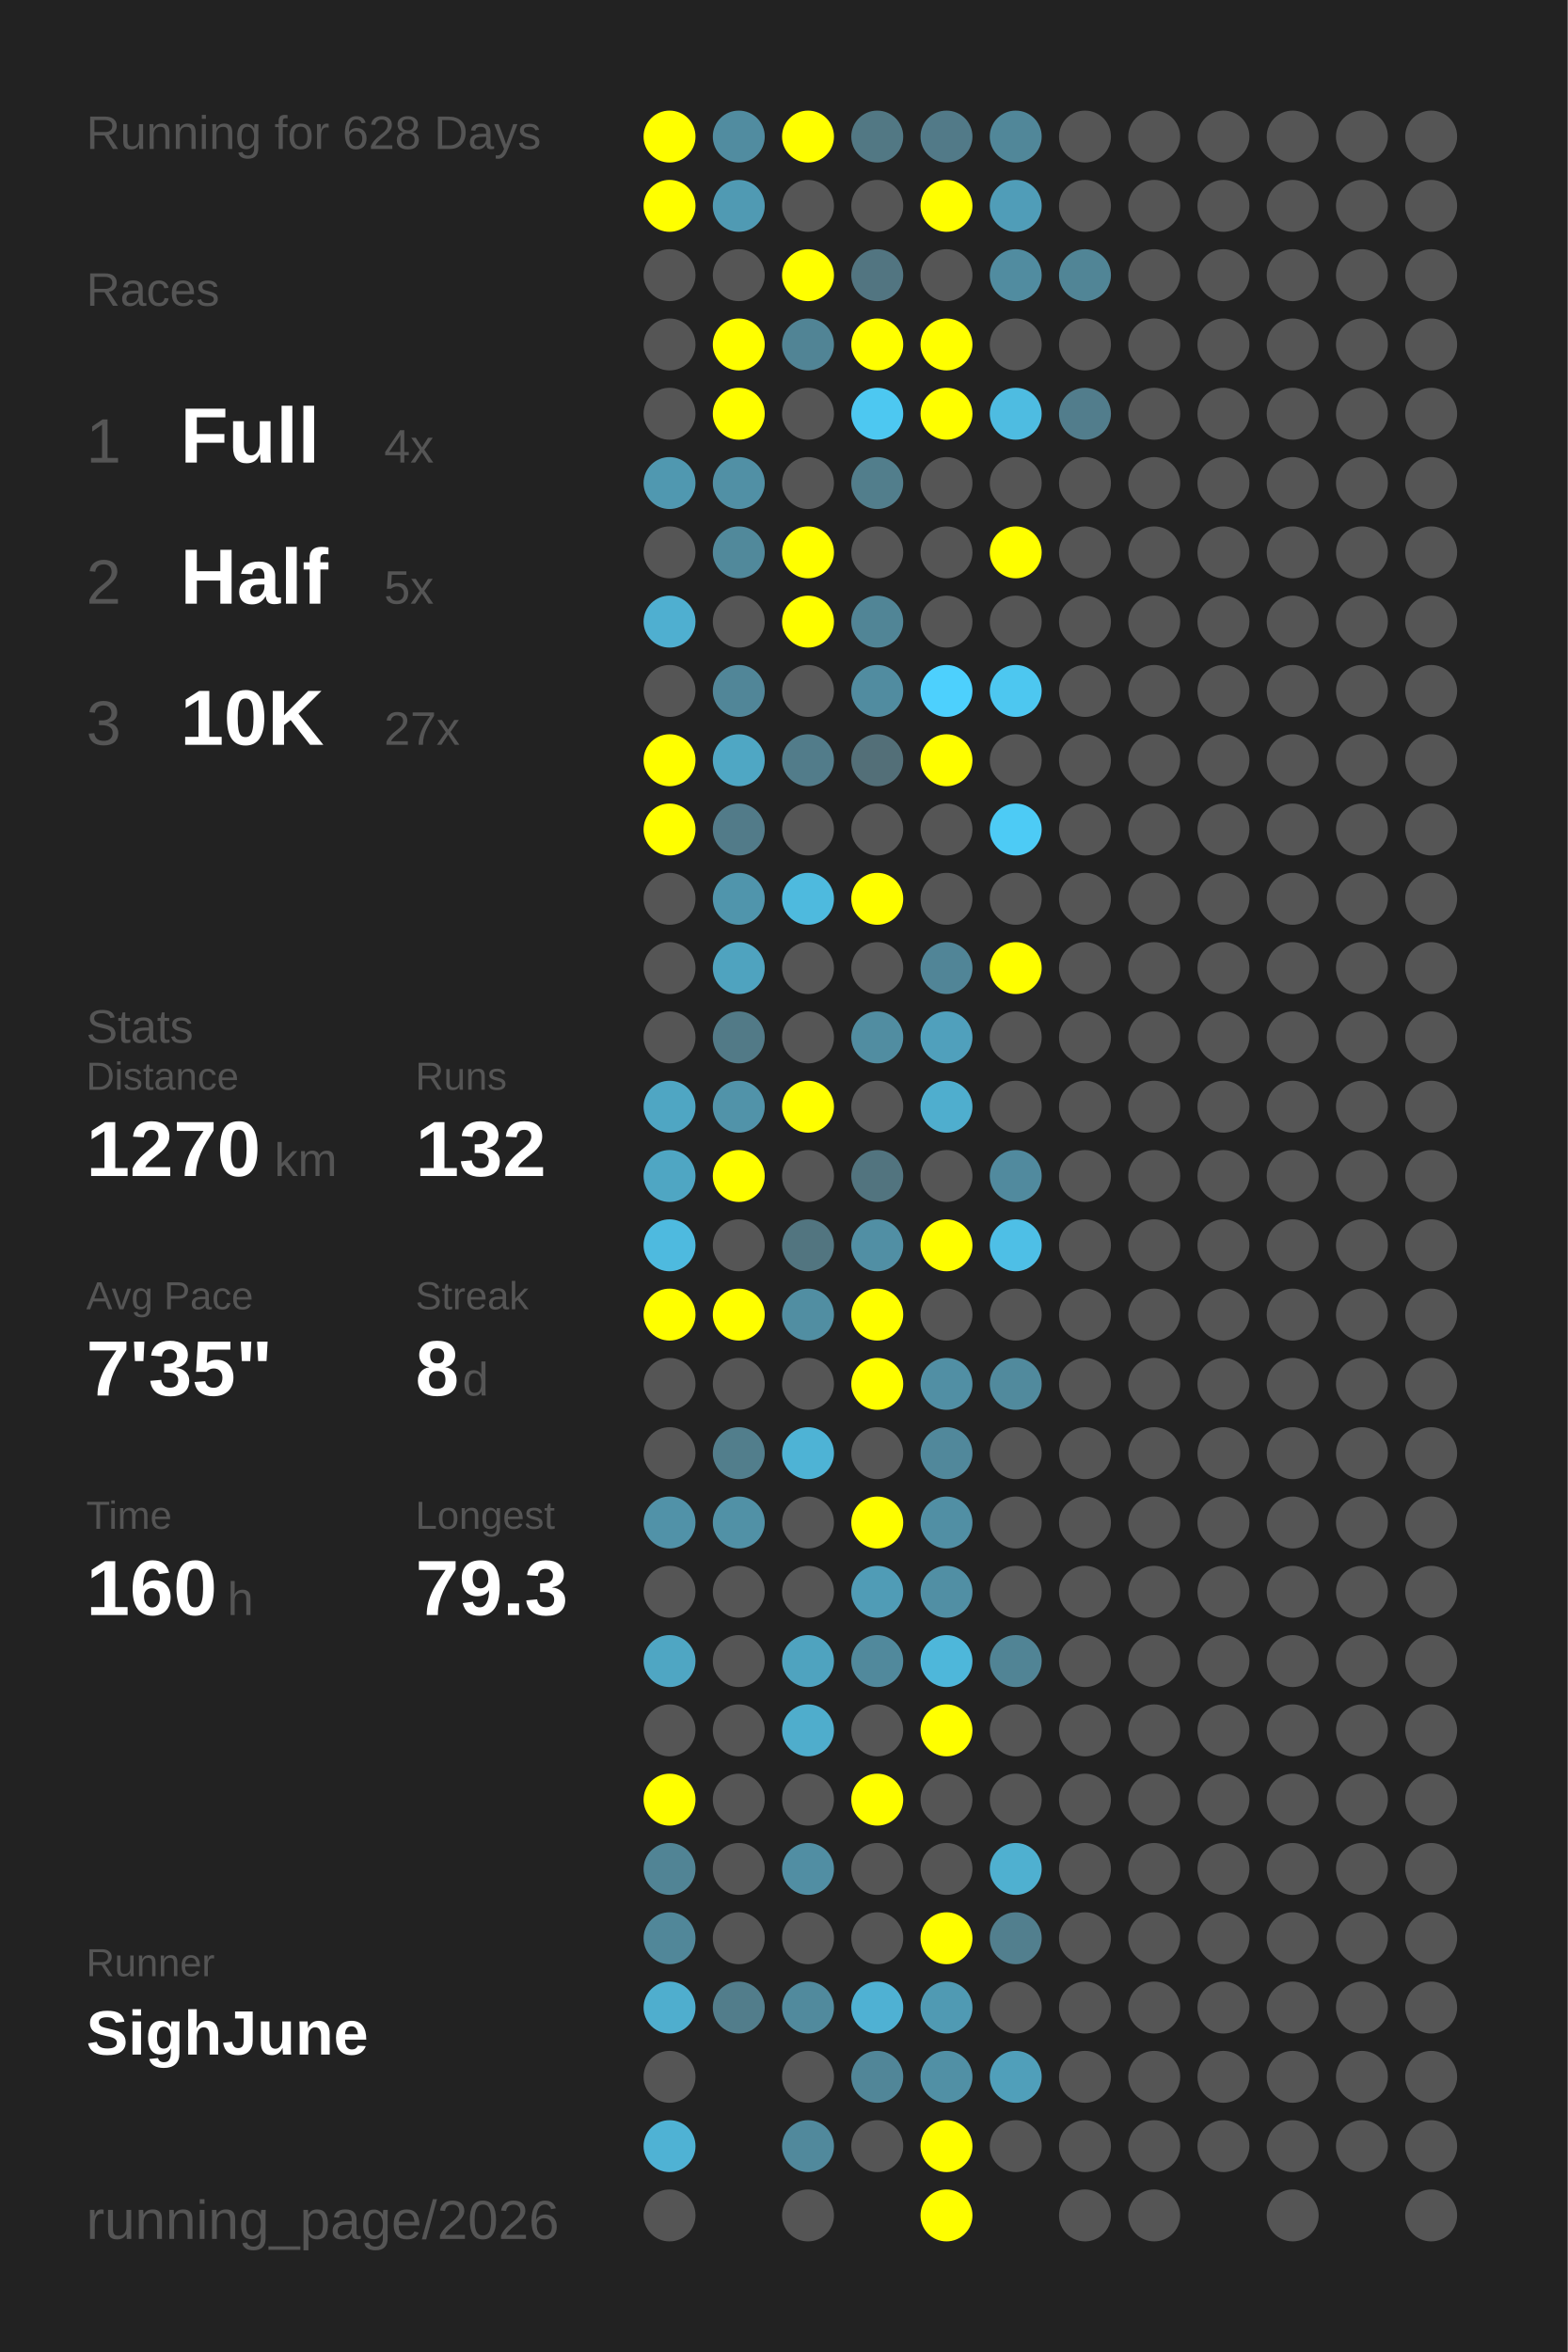
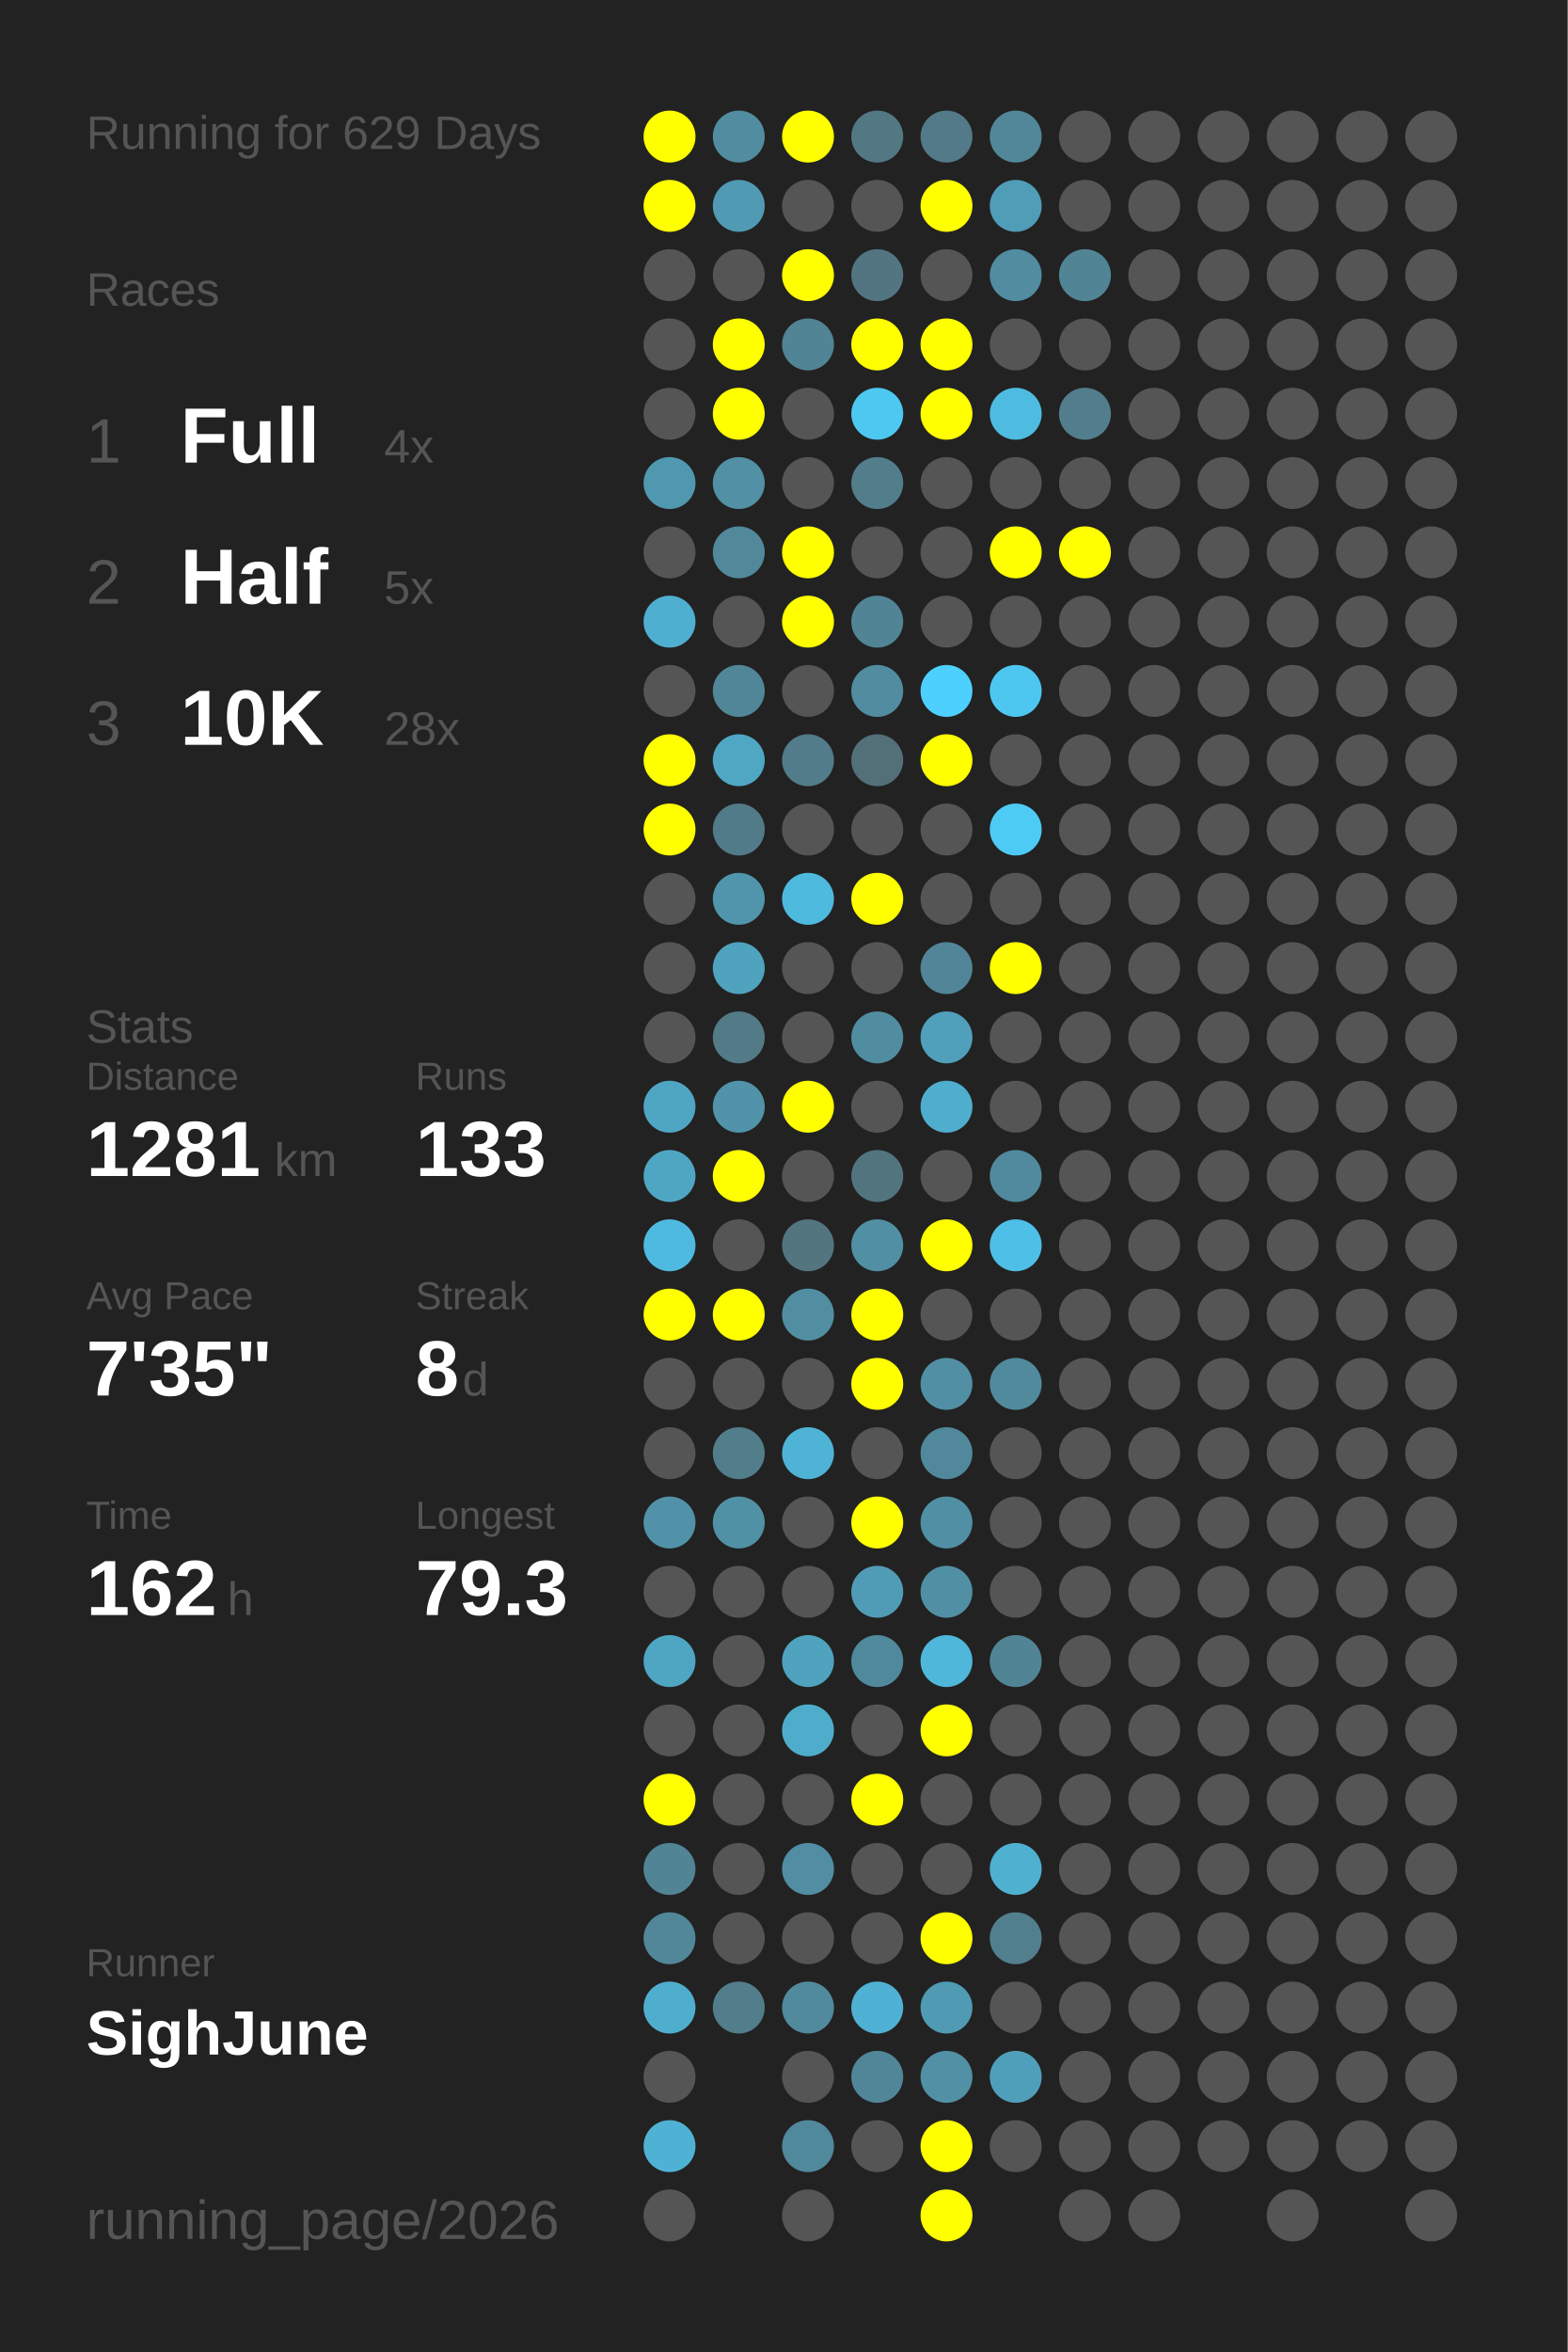
<svg xmlns="http://www.w3.org/2000/svg" baseProfile="full" height="300mm" version="1.1" viewBox="0,0,200,300" width="200mm">
  <defs />
  <rect fill="#222222" height="300" width="200" x="0" y="0" />
-   <text fill="#555555" style="font-size:6px; font-family:Arial;" x="11" y="19">Running for 628 Days</text>
+   <text fill="#555555" style="font-size:6px; font-family:Arial;" x="11" y="19">Running for 629 Days</text>
  <text fill="#555555" style="font-size:6px; font-family:Arial;" x="11" y="39">Races</text>
  <text fill="#555555" style="font-size:8px; font-family:Arial;" x="11" y="59">1</text>
  <text fill="#FFFFFF" style="font-size:10px; font-family:Arial; font-weight:bold;" x="23" y="59">Full</text>
  <text fill="#555555" style="font-size:6px; font-family:Arial;" x="49" y="59">4x</text>
  <text fill="#555555" style="font-size:8px; font-family:Arial;" x="11" y="77">2</text>
  <text fill="#FFFFFF" style="font-size:10px; font-family:Arial; font-weight:bold;" x="23" y="77">Half</text>
  <text fill="#555555" style="font-size:6px; font-family:Arial;" x="49" y="77">5x</text>
  <text fill="#555555" style="font-size:8px; font-family:Arial;" x="11" y="95">3</text>
  <text fill="#FFFFFF" style="font-size:10px; font-family:Arial; font-weight:bold;" x="23" y="95">10K</text>
-   <text fill="#555555" style="font-size:6px; font-family:Arial;" x="49" y="95">27x</text>
+   <text fill="#555555" style="font-size:6px; font-family:Arial;" x="49" y="95">28x</text>
  <text fill="#555555" style="font-size:6px; font-family:Arial;" x="11" y="133">Stats</text>
  <text fill="#555555" style="font-size:5px; font-family:Arial;" x="11" y="139">Distance</text>
-   <text fill="#FFFFFF" style="font-size:10px; font-family:Arial; font-weight:bold;" x="11" y="150">1270</text>
+   <text fill="#FFFFFF" style="font-size:10px; font-family:Arial; font-weight:bold;" x="11" y="150">1281</text>
  <text fill="#555555" style="font-size:6px; font-family:Arial;" x="35" y="150">km</text>
  <text fill="#555555" style="font-size:5px; font-family:Arial;" x="53" y="139">Runs</text>
-   <text fill="#FFFFFF" style="font-size:10px; font-family:Arial; font-weight:bold;" x="53" y="150">132</text>
+   <text fill="#FFFFFF" style="font-size:10px; font-family:Arial; font-weight:bold;" x="53" y="150">133</text>
  <text fill="#555555" style="font-size:5px; font-family:Arial;" x="11" y="167">Avg Pace</text>
  <text fill="#FFFFFF" style="font-size:10px; font-family:Arial; font-weight:bold;" x="11" y="178">7'35"</text>
  <text fill="#555555" style="font-size:5px; font-family:Arial;" x="53" y="167">Streak</text>
  <text fill="#FFFFFF" style="font-size:10px; font-family:Arial; font-weight:bold;" x="53" y="178">8</text>
  <text fill="#555555" style="font-size:6px; font-family:Arial;" x="59" y="178">d</text>
  <text fill="#555555" style="font-size:5px; font-family:Arial;" x="11" y="195">Time</text>
-   <text fill="#FFFFFF" style="font-size:10px; font-family:Arial; font-weight:bold;" x="11" y="206">160</text>
+   <text fill="#FFFFFF" style="font-size:10px; font-family:Arial; font-weight:bold;" x="11" y="206">162</text>
  <text fill="#555555" style="font-size:6px; font-family:Arial;" x="29" y="206">h</text>
  <text fill="#555555" style="font-size:5px; font-family:Arial;" x="53" y="195">Longest</text>
  <text fill="#FFFFFF" style="font-size:10px; font-family:Arial; font-weight:bold;" x="53" y="206">79.3</text>
  <text fill="#555555" style="font-size:5px; font-family:Arial;" x="11" y="252.065">Runner</text>
  <text fill="#FFFFFF" style="font-size:8px; font-family:Arial; font-weight:bold;" x="11" y="262.065">SighJune</text>
  <text fill="#555555" style="font-size:7px; font-family:Arial;" x="11" y="285.581">running_page/2026</text>
  <circle cx="85.417" cy="17.419" fill="#FFFF00" r="3.312" />
  <circle cx="85.417" cy="26.258" fill="#FFFF00" r="3.312" />
  <circle cx="85.417" cy="35.097" fill="#555555" r="3.312" />
  <circle cx="85.417" cy="43.935" fill="#555555" r="3.312" />
  <circle cx="85.417" cy="52.774" fill="#555555" r="3.312" />
  <circle cx="85.417" cy="61.613" fill="#5098b0" r="3.312" />
  <circle cx="85.417" cy="70.452" fill="#555555" r="3.312" />
  <circle cx="85.417" cy="79.29" fill="#4fafd0" r="3.312" />
  <circle cx="85.417" cy="88.129" fill="#555555" r="3.312" />
  <circle cx="85.417" cy="96.968" fill="#FFFF00" r="3.312" />
  <circle cx="85.417" cy="105.806" fill="#FFFF00" r="3.312" />
  <circle cx="85.417" cy="114.645" fill="#555555" r="3.312" />
  <circle cx="85.417" cy="123.484" fill="#555555" r="3.312" />
  <circle cx="85.417" cy="132.323" fill="#555555" r="3.312" />
  <circle cx="85.417" cy="141.161" fill="#4fa6c3" r="3.312" />
  <circle cx="85.417" cy="150" fill="#4fa6c3" r="3.312" />
  <circle cx="85.417" cy="158.839" fill="#4ebadf" r="3.312" />
  <circle cx="85.417" cy="167.677" fill="#FFFF00" r="3.312" />
  <circle cx="85.417" cy="176.516" fill="#555555" r="3.312" />
  <circle cx="85.417" cy="185.355" fill="#555555" r="3.312" />
  <circle cx="85.417" cy="194.194" fill="#5192a8" r="3.312" />
  <circle cx="85.417" cy="203.032" fill="#555555" r="3.312" />
  <circle cx="85.417" cy="211.871" fill="#4fa6c3" r="3.312" />
  <circle cx="85.417" cy="220.71" fill="#555555" r="3.312" />
  <circle cx="85.417" cy="229.548" fill="#FFFF00" r="3.312" />
  <circle cx="85.417" cy="238.387" fill="#518495" r="3.312" />
  <circle cx="85.417" cy="247.226" fill="#518799" r="3.312" />
  <circle cx="85.417" cy="256.065" fill="#4faece" r="3.312" />
  <circle cx="85.417" cy="264.903" fill="#555555" r="3.312" />
  <circle cx="85.417" cy="273.742" fill="#4fb2d4" r="3.312" />
  <circle cx="85.417" cy="282.581" fill="#555555" r="3.312" />
  <circle cx="94.25" cy="17.419" fill="#518ca0" r="3.312" />
  <circle cx="94.25" cy="26.258" fill="#509ab3" r="3.312" />
  <circle cx="94.25" cy="35.097" fill="#555555" r="3.312" />
  <circle cx="94.25" cy="43.935" fill="#FFFF00" r="3.312" />
  <circle cx="94.25" cy="52.774" fill="#FFFF00" r="3.312" />
  <circle cx="94.25" cy="61.613" fill="#5190a5" r="3.312" />
  <circle cx="94.25" cy="70.452" fill="#51899b" r="3.312" />
  <circle cx="94.25" cy="79.29" fill="#555555" r="3.312" />
  <circle cx="94.25" cy="88.129" fill="#518698" r="3.312" />
  <circle cx="94.25" cy="96.968" fill="#4fa7c4" r="3.312" />
  <circle cx="94.25" cy="105.806" fill="#527b89" r="3.312" />
  <circle cx="94.25" cy="114.645" fill="#5095ac" r="3.312" />
  <circle cx="94.25" cy="123.484" fill="#4fa3bf" r="3.312" />
  <circle cx="94.25" cy="132.323" fill="#527a87" r="3.312" />
  <circle cx="94.25" cy="141.161" fill="#5193a9" r="3.312" />
  <circle cx="94.25" cy="150" fill="#FFFF00" r="3.312" />
  <circle cx="94.25" cy="158.839" fill="#555555" r="3.312" />
  <circle cx="94.25" cy="167.677" fill="#FFFF00" r="3.312" />
  <circle cx="94.25" cy="176.516" fill="#555555" r="3.312" />
  <circle cx="94.25" cy="185.355" fill="#527e8c" r="3.312" />
  <circle cx="94.25" cy="194.194" fill="#5191a6" r="3.312" />
  <circle cx="94.25" cy="203.032" fill="#555555" r="3.312" />
  <circle cx="94.25" cy="211.871" fill="#555555" r="3.312" />
  <circle cx="94.25" cy="220.71" fill="#555555" r="3.312" />
  <circle cx="94.25" cy="229.548" fill="#555555" r="3.312" />
  <circle cx="94.25" cy="238.387" fill="#555555" r="3.312" />
  <circle cx="94.25" cy="247.226" fill="#555555" r="3.312" />
  <circle cx="94.25" cy="256.065" fill="#527d8b" r="3.312" />
  <circle cx="103.083" cy="17.419" fill="#FFFF00" r="3.312" />
  <circle cx="103.083" cy="26.258" fill="#555555" r="3.312" />
  <circle cx="103.083" cy="35.097" fill="#FFFF00" r="3.312" />
  <circle cx="103.083" cy="43.935" fill="#518495" r="3.312" />
  <circle cx="103.083" cy="52.774" fill="#555555" r="3.312" />
  <circle cx="103.083" cy="61.613" fill="#555555" r="3.312" />
  <circle cx="103.083" cy="70.452" fill="#FFFF00" r="3.312" />
  <circle cx="103.083" cy="79.29" fill="#FFFF00" r="3.312" />
  <circle cx="103.083" cy="88.129" fill="#555555" r="3.312" />
  <circle cx="103.083" cy="96.968" fill="#527c8a" r="3.312" />
  <circle cx="103.083" cy="105.806" fill="#555555" r="3.312" />
  <circle cx="103.083" cy="114.645" fill="#4ebade" r="3.312" />
  <circle cx="103.083" cy="123.484" fill="#555555" r="3.312" />
  <circle cx="103.083" cy="132.323" fill="#555555" r="3.312" />
  <circle cx="103.083" cy="141.161" fill="#FFFF00" r="3.312" />
  <circle cx="103.083" cy="150" fill="#555555" r="3.312" />
  <circle cx="103.083" cy="158.839" fill="#527580" r="3.312" />
  <circle cx="103.083" cy="167.677" fill="#518ea2" r="3.312" />
  <circle cx="103.083" cy="176.516" fill="#555555" r="3.312" />
  <circle cx="103.083" cy="185.355" fill="#4eb3d5" r="3.312" />
  <circle cx="103.083" cy="194.194" fill="#555555" r="3.312" />
  <circle cx="103.083" cy="203.032" fill="#555555" r="3.312" />
  <circle cx="103.083" cy="211.871" fill="#4fa3bf" r="3.312" />
  <circle cx="103.083" cy="220.71" fill="#4fadcc" r="3.312" />
  <circle cx="103.083" cy="229.548" fill="#555555" r="3.312" />
  <circle cx="103.083" cy="238.387" fill="#518ea3" r="3.312" />
  <circle cx="103.083" cy="247.226" fill="#555555" r="3.312" />
  <circle cx="103.083" cy="256.065" fill="#518a9d" r="3.312" />
  <circle cx="103.083" cy="264.903" fill="#555555" r="3.312" />
  <circle cx="103.083" cy="273.742" fill="#51899c" r="3.312" />
  <circle cx="103.083" cy="282.581" fill="#555555" r="3.312" />
  <circle cx="111.917" cy="17.419" fill="#527884" r="3.312" />
  <circle cx="111.917" cy="26.258" fill="#555555" r="3.312" />
  <circle cx="111.917" cy="35.097" fill="#527581" r="3.312" />
  <circle cx="111.917" cy="43.935" fill="#FFFF00" r="3.312" />
  <circle cx="111.917" cy="52.774" fill="#4dc8f1" r="3.312" />
  <circle cx="111.917" cy="61.613" fill="#527e8c" r="3.312" />
  <circle cx="111.917" cy="70.452" fill="#555555" r="3.312" />
  <circle cx="111.917" cy="79.29" fill="#518596" r="3.312" />
  <circle cx="111.917" cy="88.129" fill="#518ca0" r="3.312" />
  <circle cx="111.917" cy="96.968" fill="#536f78" r="3.312" />
  <circle cx="111.917" cy="105.806" fill="#555555" r="3.312" />
  <circle cx="111.917" cy="114.645" fill="#FFFF00" r="3.312" />
  <circle cx="111.917" cy="123.484" fill="#555555" r="3.312" />
  <circle cx="111.917" cy="132.323" fill="#518da1" r="3.312" />
  <circle cx="111.917" cy="141.161" fill="#555555" r="3.312" />
  <circle cx="111.917" cy="150" fill="#52747f" r="3.312" />
  <circle cx="111.917" cy="158.839" fill="#518fa4" r="3.312" />
  <circle cx="111.917" cy="167.677" fill="#FFFF00" r="3.312" />
  <circle cx="111.917" cy="176.516" fill="#FFFF00" r="3.312" />
  <circle cx="111.917" cy="185.355" fill="#555555" r="3.312" />
  <circle cx="111.917" cy="194.194" fill="#FFFF00" r="3.312" />
  <circle cx="111.917" cy="203.032" fill="#509cb6" r="3.312" />
  <circle cx="111.917" cy="211.871" fill="#51899c" r="3.312" />
  <circle cx="111.917" cy="220.71" fill="#555555" r="3.312" />
  <circle cx="111.917" cy="229.548" fill="#FFFF00" r="3.312" />
  <circle cx="111.917" cy="238.387" fill="#555555" r="3.312" />
  <circle cx="111.917" cy="247.226" fill="#555555" r="3.312" />
  <circle cx="111.917" cy="256.065" fill="#4fb1d3" r="3.312" />
  <circle cx="111.917" cy="264.903" fill="#518698" r="3.312" />
  <circle cx="111.917" cy="273.742" fill="#555555" r="3.312" />
  <circle cx="120.75" cy="17.419" fill="#527a88" r="3.312" />
  <circle cx="120.75" cy="26.258" fill="#FFFF00" r="3.312" />
  <circle cx="120.75" cy="35.097" fill="#555555" r="3.312" />
  <circle cx="120.75" cy="43.935" fill="#FFFF00" r="3.312" />
  <circle cx="120.75" cy="52.774" fill="#FFFF00" r="3.312" />
  <circle cx="120.75" cy="61.613" fill="#555555" r="3.312" />
  <circle cx="120.75" cy="70.452" fill="#555555" r="3.312" />
  <circle cx="120.75" cy="79.29" fill="#555555" r="3.312" />
  <circle cx="120.75" cy="88.129" fill="#4dd0fd" r="3.312" />
  <circle cx="120.75" cy="96.968" fill="#FFFF00" r="3.312" />
  <circle cx="120.75" cy="105.806" fill="#555555" r="3.312" />
  <circle cx="120.75" cy="114.645" fill="#555555" r="3.312" />
  <circle cx="120.75" cy="123.484" fill="#518597" r="3.312" />
  <circle cx="120.75" cy="132.323" fill="#50a0bc" r="3.312" />
  <circle cx="120.75" cy="141.161" fill="#4faece" r="3.312" />
  <circle cx="120.75" cy="150" fill="#555555" r="3.312" />
  <circle cx="120.75" cy="158.839" fill="#FFFF00" r="3.312" />
  <circle cx="120.75" cy="167.677" fill="#555555" r="3.312" />
  <circle cx="120.75" cy="176.516" fill="#518fa4" r="3.312" />
  <circle cx="120.75" cy="185.355" fill="#51889b" r="3.312" />
  <circle cx="120.75" cy="194.194" fill="#518fa4" r="3.312" />
  <circle cx="120.75" cy="203.032" fill="#518fa4" r="3.312" />
  <circle cx="120.75" cy="211.871" fill="#4eb7da" r="3.312" />
  <circle cx="120.75" cy="220.71" fill="#FFFF00" r="3.312" />
  <circle cx="120.75" cy="229.548" fill="#555555" r="3.312" />
  <circle cx="120.75" cy="238.387" fill="#555555" r="3.312" />
  <circle cx="120.75" cy="247.226" fill="#FFFF00" r="3.312" />
  <circle cx="120.75" cy="256.065" fill="#509ab3" r="3.312" />
  <circle cx="120.75" cy="264.903" fill="#5190a5" r="3.312" />
  <circle cx="120.75" cy="273.742" fill="#FFFF00" r="3.312" />
  <circle cx="120.75" cy="282.581" fill="#FFFF00" r="3.312" />
  <circle cx="129.583" cy="17.419" fill="#518799" r="3.312" />
  <circle cx="129.583" cy="26.258" fill="#509db8" r="3.312" />
  <circle cx="129.583" cy="35.097" fill="#518ca0" r="3.312" />
  <circle cx="129.583" cy="43.935" fill="#555555" r="3.312" />
  <circle cx="129.583" cy="52.774" fill="#4ebce1" r="3.312" />
  <circle cx="129.583" cy="61.613" fill="#555555" r="3.312" />
  <circle cx="129.583" cy="70.452" fill="#FFFF00" r="3.312" />
  <circle cx="129.583" cy="79.29" fill="#555555" r="3.312" />
  <circle cx="129.583" cy="88.129" fill="#4dc7f0" r="3.312" />
  <circle cx="129.583" cy="96.968" fill="#555555" r="3.312" />
  <circle cx="129.583" cy="105.806" fill="#4dcbf5" r="3.312" />
  <circle cx="129.583" cy="114.645" fill="#555555" r="3.312" />
  <circle cx="129.583" cy="123.484" fill="#FFFF00" r="3.312" />
  <circle cx="129.583" cy="132.323" fill="#555555" r="3.312" />
  <circle cx="129.583" cy="141.161" fill="#555555" r="3.312" />
  <circle cx="129.583" cy="150" fill="#518a9e" r="3.312" />
  <circle cx="129.583" cy="158.839" fill="#4ebfe6" r="3.312" />
  <circle cx="129.583" cy="167.677" fill="#555555" r="3.312" />
  <circle cx="129.583" cy="176.516" fill="#518a9d" r="3.312" />
  <circle cx="129.583" cy="185.355" fill="#555555" r="3.312" />
  <circle cx="129.583" cy="194.194" fill="#555555" r="3.312" />
  <circle cx="129.583" cy="203.032" fill="#555555" r="3.312" />
  <circle cx="129.583" cy="211.871" fill="#518495" r="3.312" />
  <circle cx="129.583" cy="220.71" fill="#555555" r="3.312" />
  <circle cx="129.583" cy="229.548" fill="#555555" r="3.312" />
  <circle cx="129.583" cy="238.387" fill="#4fb0d0" r="3.312" />
  <circle cx="129.583" cy="247.226" fill="#527f8e" r="3.312" />
  <circle cx="129.583" cy="256.065" fill="#555555" r="3.312" />
  <circle cx="129.583" cy="264.903" fill="#509fba" r="3.312" />
  <circle cx="129.583" cy="273.742" fill="#555555" r="3.312" />
  <circle cx="138.417" cy="17.419" fill="#555555" r="3.312" />
  <circle cx="138.417" cy="26.258" fill="#555555" r="3.312" />
  <circle cx="138.417" cy="35.097" fill="#518596" r="3.312" />
  <circle cx="138.417" cy="43.935" fill="#555555" r="3.312" />
  <circle cx="138.417" cy="52.774" fill="#527d8c" r="3.312" />
  <circle cx="138.417" cy="61.613" fill="#555555" r="3.312" />
-   <circle cx="138.417" cy="70.452" fill="#555555" r="3.312" />
+   <circle cx="138.417" cy="70.452" fill="#FFFF00" r="3.312" />
  <circle cx="138.417" cy="79.29" fill="#555555" r="3.312" />
  <circle cx="138.417" cy="88.129" fill="#555555" r="3.312" />
  <circle cx="138.417" cy="96.968" fill="#555555" r="3.312" />
  <circle cx="138.417" cy="105.806" fill="#555555" r="3.312" />
  <circle cx="138.417" cy="114.645" fill="#555555" r="3.312" />
  <circle cx="138.417" cy="123.484" fill="#555555" r="3.312" />
  <circle cx="138.417" cy="132.323" fill="#555555" r="3.312" />
  <circle cx="138.417" cy="141.161" fill="#555555" r="3.312" />
  <circle cx="138.417" cy="150" fill="#555555" r="3.312" />
  <circle cx="138.417" cy="158.839" fill="#555555" r="3.312" />
  <circle cx="138.417" cy="167.677" fill="#555555" r="3.312" />
  <circle cx="138.417" cy="176.516" fill="#555555" r="3.312" />
  <circle cx="138.417" cy="185.355" fill="#555555" r="3.312" />
  <circle cx="138.417" cy="194.194" fill="#555555" r="3.312" />
  <circle cx="138.417" cy="203.032" fill="#555555" r="3.312" />
  <circle cx="138.417" cy="211.871" fill="#555555" r="3.312" />
  <circle cx="138.417" cy="220.71" fill="#555555" r="3.312" />
  <circle cx="138.417" cy="229.548" fill="#555555" r="3.312" />
  <circle cx="138.417" cy="238.387" fill="#555555" r="3.312" />
  <circle cx="138.417" cy="247.226" fill="#555555" r="3.312" />
  <circle cx="138.417" cy="256.065" fill="#555555" r="3.312" />
  <circle cx="138.417" cy="264.903" fill="#555555" r="3.312" />
  <circle cx="138.417" cy="273.742" fill="#555555" r="3.312" />
  <circle cx="138.417" cy="282.581" fill="#555555" r="3.312" />
  <circle cx="147.25" cy="17.419" fill="#555555" r="3.312" />
  <circle cx="147.25" cy="26.258" fill="#555555" r="3.312" />
  <circle cx="147.25" cy="35.097" fill="#555555" r="3.312" />
  <circle cx="147.25" cy="43.935" fill="#555555" r="3.312" />
  <circle cx="147.25" cy="52.774" fill="#555555" r="3.312" />
  <circle cx="147.25" cy="61.613" fill="#555555" r="3.312" />
  <circle cx="147.25" cy="70.452" fill="#555555" r="3.312" />
  <circle cx="147.25" cy="79.29" fill="#555555" r="3.312" />
  <circle cx="147.25" cy="88.129" fill="#555555" r="3.312" />
  <circle cx="147.25" cy="96.968" fill="#555555" r="3.312" />
  <circle cx="147.25" cy="105.806" fill="#555555" r="3.312" />
  <circle cx="147.25" cy="114.645" fill="#555555" r="3.312" />
  <circle cx="147.25" cy="123.484" fill="#555555" r="3.312" />
  <circle cx="147.25" cy="132.323" fill="#555555" r="3.312" />
  <circle cx="147.25" cy="141.161" fill="#555555" r="3.312" />
  <circle cx="147.25" cy="150" fill="#555555" r="3.312" />
  <circle cx="147.25" cy="158.839" fill="#555555" r="3.312" />
  <circle cx="147.25" cy="167.677" fill="#555555" r="3.312" />
  <circle cx="147.25" cy="176.516" fill="#555555" r="3.312" />
  <circle cx="147.25" cy="185.355" fill="#555555" r="3.312" />
  <circle cx="147.25" cy="194.194" fill="#555555" r="3.312" />
  <circle cx="147.25" cy="203.032" fill="#555555" r="3.312" />
  <circle cx="147.25" cy="211.871" fill="#555555" r="3.312" />
  <circle cx="147.25" cy="220.71" fill="#555555" r="3.312" />
  <circle cx="147.25" cy="229.548" fill="#555555" r="3.312" />
  <circle cx="147.25" cy="238.387" fill="#555555" r="3.312" />
  <circle cx="147.25" cy="247.226" fill="#555555" r="3.312" />
  <circle cx="147.25" cy="256.065" fill="#555555" r="3.312" />
  <circle cx="147.25" cy="264.903" fill="#555555" r="3.312" />
  <circle cx="147.25" cy="273.742" fill="#555555" r="3.312" />
  <circle cx="147.25" cy="282.581" fill="#555555" r="3.312" />
  <circle cx="156.083" cy="17.419" fill="#555555" r="3.312" />
  <circle cx="156.083" cy="26.258" fill="#555555" r="3.312" />
  <circle cx="156.083" cy="35.097" fill="#555555" r="3.312" />
  <circle cx="156.083" cy="43.935" fill="#555555" r="3.312" />
  <circle cx="156.083" cy="52.774" fill="#555555" r="3.312" />
  <circle cx="156.083" cy="61.613" fill="#555555" r="3.312" />
  <circle cx="156.083" cy="70.452" fill="#555555" r="3.312" />
  <circle cx="156.083" cy="79.29" fill="#555555" r="3.312" />
  <circle cx="156.083" cy="88.129" fill="#555555" r="3.312" />
  <circle cx="156.083" cy="96.968" fill="#555555" r="3.312" />
  <circle cx="156.083" cy="105.806" fill="#555555" r="3.312" />
  <circle cx="156.083" cy="114.645" fill="#555555" r="3.312" />
  <circle cx="156.083" cy="123.484" fill="#555555" r="3.312" />
  <circle cx="156.083" cy="132.323" fill="#555555" r="3.312" />
  <circle cx="156.083" cy="141.161" fill="#555555" r="3.312" />
  <circle cx="156.083" cy="150" fill="#555555" r="3.312" />
  <circle cx="156.083" cy="158.839" fill="#555555" r="3.312" />
  <circle cx="156.083" cy="167.677" fill="#555555" r="3.312" />
  <circle cx="156.083" cy="176.516" fill="#555555" r="3.312" />
  <circle cx="156.083" cy="185.355" fill="#555555" r="3.312" />
  <circle cx="156.083" cy="194.194" fill="#555555" r="3.312" />
  <circle cx="156.083" cy="203.032" fill="#555555" r="3.312" />
  <circle cx="156.083" cy="211.871" fill="#555555" r="3.312" />
  <circle cx="156.083" cy="220.71" fill="#555555" r="3.312" />
  <circle cx="156.083" cy="229.548" fill="#555555" r="3.312" />
  <circle cx="156.083" cy="238.387" fill="#555555" r="3.312" />
  <circle cx="156.083" cy="247.226" fill="#555555" r="3.312" />
  <circle cx="156.083" cy="256.065" fill="#555555" r="3.312" />
  <circle cx="156.083" cy="264.903" fill="#555555" r="3.312" />
  <circle cx="156.083" cy="273.742" fill="#555555" r="3.312" />
  <circle cx="164.917" cy="17.419" fill="#555555" r="3.312" />
  <circle cx="164.917" cy="26.258" fill="#555555" r="3.312" />
  <circle cx="164.917" cy="35.097" fill="#555555" r="3.312" />
  <circle cx="164.917" cy="43.935" fill="#555555" r="3.312" />
  <circle cx="164.917" cy="52.774" fill="#555555" r="3.312" />
  <circle cx="164.917" cy="61.613" fill="#555555" r="3.312" />
  <circle cx="164.917" cy="70.452" fill="#555555" r="3.312" />
  <circle cx="164.917" cy="79.29" fill="#555555" r="3.312" />
  <circle cx="164.917" cy="88.129" fill="#555555" r="3.312" />
  <circle cx="164.917" cy="96.968" fill="#555555" r="3.312" />
  <circle cx="164.917" cy="105.806" fill="#555555" r="3.312" />
  <circle cx="164.917" cy="114.645" fill="#555555" r="3.312" />
  <circle cx="164.917" cy="123.484" fill="#555555" r="3.312" />
  <circle cx="164.917" cy="132.323" fill="#555555" r="3.312" />
  <circle cx="164.917" cy="141.161" fill="#555555" r="3.312" />
  <circle cx="164.917" cy="150" fill="#555555" r="3.312" />
  <circle cx="164.917" cy="158.839" fill="#555555" r="3.312" />
  <circle cx="164.917" cy="167.677" fill="#555555" r="3.312" />
  <circle cx="164.917" cy="176.516" fill="#555555" r="3.312" />
  <circle cx="164.917" cy="185.355" fill="#555555" r="3.312" />
  <circle cx="164.917" cy="194.194" fill="#555555" r="3.312" />
  <circle cx="164.917" cy="203.032" fill="#555555" r="3.312" />
  <circle cx="164.917" cy="211.871" fill="#555555" r="3.312" />
  <circle cx="164.917" cy="220.71" fill="#555555" r="3.312" />
  <circle cx="164.917" cy="229.548" fill="#555555" r="3.312" />
  <circle cx="164.917" cy="238.387" fill="#555555" r="3.312" />
  <circle cx="164.917" cy="247.226" fill="#555555" r="3.312" />
  <circle cx="164.917" cy="256.065" fill="#555555" r="3.312" />
  <circle cx="164.917" cy="264.903" fill="#555555" r="3.312" />
  <circle cx="164.917" cy="273.742" fill="#555555" r="3.312" />
  <circle cx="164.917" cy="282.581" fill="#555555" r="3.312" />
  <circle cx="173.75" cy="17.419" fill="#555555" r="3.312" />
  <circle cx="173.75" cy="26.258" fill="#555555" r="3.312" />
  <circle cx="173.75" cy="35.097" fill="#555555" r="3.312" />
  <circle cx="173.75" cy="43.935" fill="#555555" r="3.312" />
  <circle cx="173.75" cy="52.774" fill="#555555" r="3.312" />
  <circle cx="173.75" cy="61.613" fill="#555555" r="3.312" />
  <circle cx="173.75" cy="70.452" fill="#555555" r="3.312" />
  <circle cx="173.75" cy="79.29" fill="#555555" r="3.312" />
  <circle cx="173.75" cy="88.129" fill="#555555" r="3.312" />
  <circle cx="173.75" cy="96.968" fill="#555555" r="3.312" />
  <circle cx="173.75" cy="105.806" fill="#555555" r="3.312" />
  <circle cx="173.75" cy="114.645" fill="#555555" r="3.312" />
  <circle cx="173.75" cy="123.484" fill="#555555" r="3.312" />
  <circle cx="173.75" cy="132.323" fill="#555555" r="3.312" />
  <circle cx="173.75" cy="141.161" fill="#555555" r="3.312" />
  <circle cx="173.75" cy="150" fill="#555555" r="3.312" />
  <circle cx="173.75" cy="158.839" fill="#555555" r="3.312" />
  <circle cx="173.75" cy="167.677" fill="#555555" r="3.312" />
  <circle cx="173.75" cy="176.516" fill="#555555" r="3.312" />
  <circle cx="173.75" cy="185.355" fill="#555555" r="3.312" />
  <circle cx="173.75" cy="194.194" fill="#555555" r="3.312" />
  <circle cx="173.75" cy="203.032" fill="#555555" r="3.312" />
  <circle cx="173.75" cy="211.871" fill="#555555" r="3.312" />
  <circle cx="173.75" cy="220.71" fill="#555555" r="3.312" />
  <circle cx="173.75" cy="229.548" fill="#555555" r="3.312" />
  <circle cx="173.75" cy="238.387" fill="#555555" r="3.312" />
  <circle cx="173.75" cy="247.226" fill="#555555" r="3.312" />
  <circle cx="173.75" cy="256.065" fill="#555555" r="3.312" />
  <circle cx="173.75" cy="264.903" fill="#555555" r="3.312" />
  <circle cx="173.75" cy="273.742" fill="#555555" r="3.312" />
  <circle cx="182.583" cy="17.419" fill="#555555" r="3.312" />
  <circle cx="182.583" cy="26.258" fill="#555555" r="3.312" />
  <circle cx="182.583" cy="35.097" fill="#555555" r="3.312" />
  <circle cx="182.583" cy="43.935" fill="#555555" r="3.312" />
  <circle cx="182.583" cy="52.774" fill="#555555" r="3.312" />
  <circle cx="182.583" cy="61.613" fill="#555555" r="3.312" />
  <circle cx="182.583" cy="70.452" fill="#555555" r="3.312" />
  <circle cx="182.583" cy="79.29" fill="#555555" r="3.312" />
  <circle cx="182.583" cy="88.129" fill="#555555" r="3.312" />
  <circle cx="182.583" cy="96.968" fill="#555555" r="3.312" />
  <circle cx="182.583" cy="105.806" fill="#555555" r="3.312" />
  <circle cx="182.583" cy="114.645" fill="#555555" r="3.312" />
  <circle cx="182.583" cy="123.484" fill="#555555" r="3.312" />
  <circle cx="182.583" cy="132.323" fill="#555555" r="3.312" />
  <circle cx="182.583" cy="141.161" fill="#555555" r="3.312" />
  <circle cx="182.583" cy="150" fill="#555555" r="3.312" />
  <circle cx="182.583" cy="158.839" fill="#555555" r="3.312" />
  <circle cx="182.583" cy="167.677" fill="#555555" r="3.312" />
  <circle cx="182.583" cy="176.516" fill="#555555" r="3.312" />
  <circle cx="182.583" cy="185.355" fill="#555555" r="3.312" />
  <circle cx="182.583" cy="194.194" fill="#555555" r="3.312" />
  <circle cx="182.583" cy="203.032" fill="#555555" r="3.312" />
  <circle cx="182.583" cy="211.871" fill="#555555" r="3.312" />
  <circle cx="182.583" cy="220.71" fill="#555555" r="3.312" />
  <circle cx="182.583" cy="229.548" fill="#555555" r="3.312" />
  <circle cx="182.583" cy="238.387" fill="#555555" r="3.312" />
  <circle cx="182.583" cy="247.226" fill="#555555" r="3.312" />
  <circle cx="182.583" cy="256.065" fill="#555555" r="3.312" />
  <circle cx="182.583" cy="264.903" fill="#555555" r="3.312" />
  <circle cx="182.583" cy="273.742" fill="#555555" r="3.312" />
  <circle cx="182.583" cy="282.581" fill="#555555" r="3.312" />
</svg>
